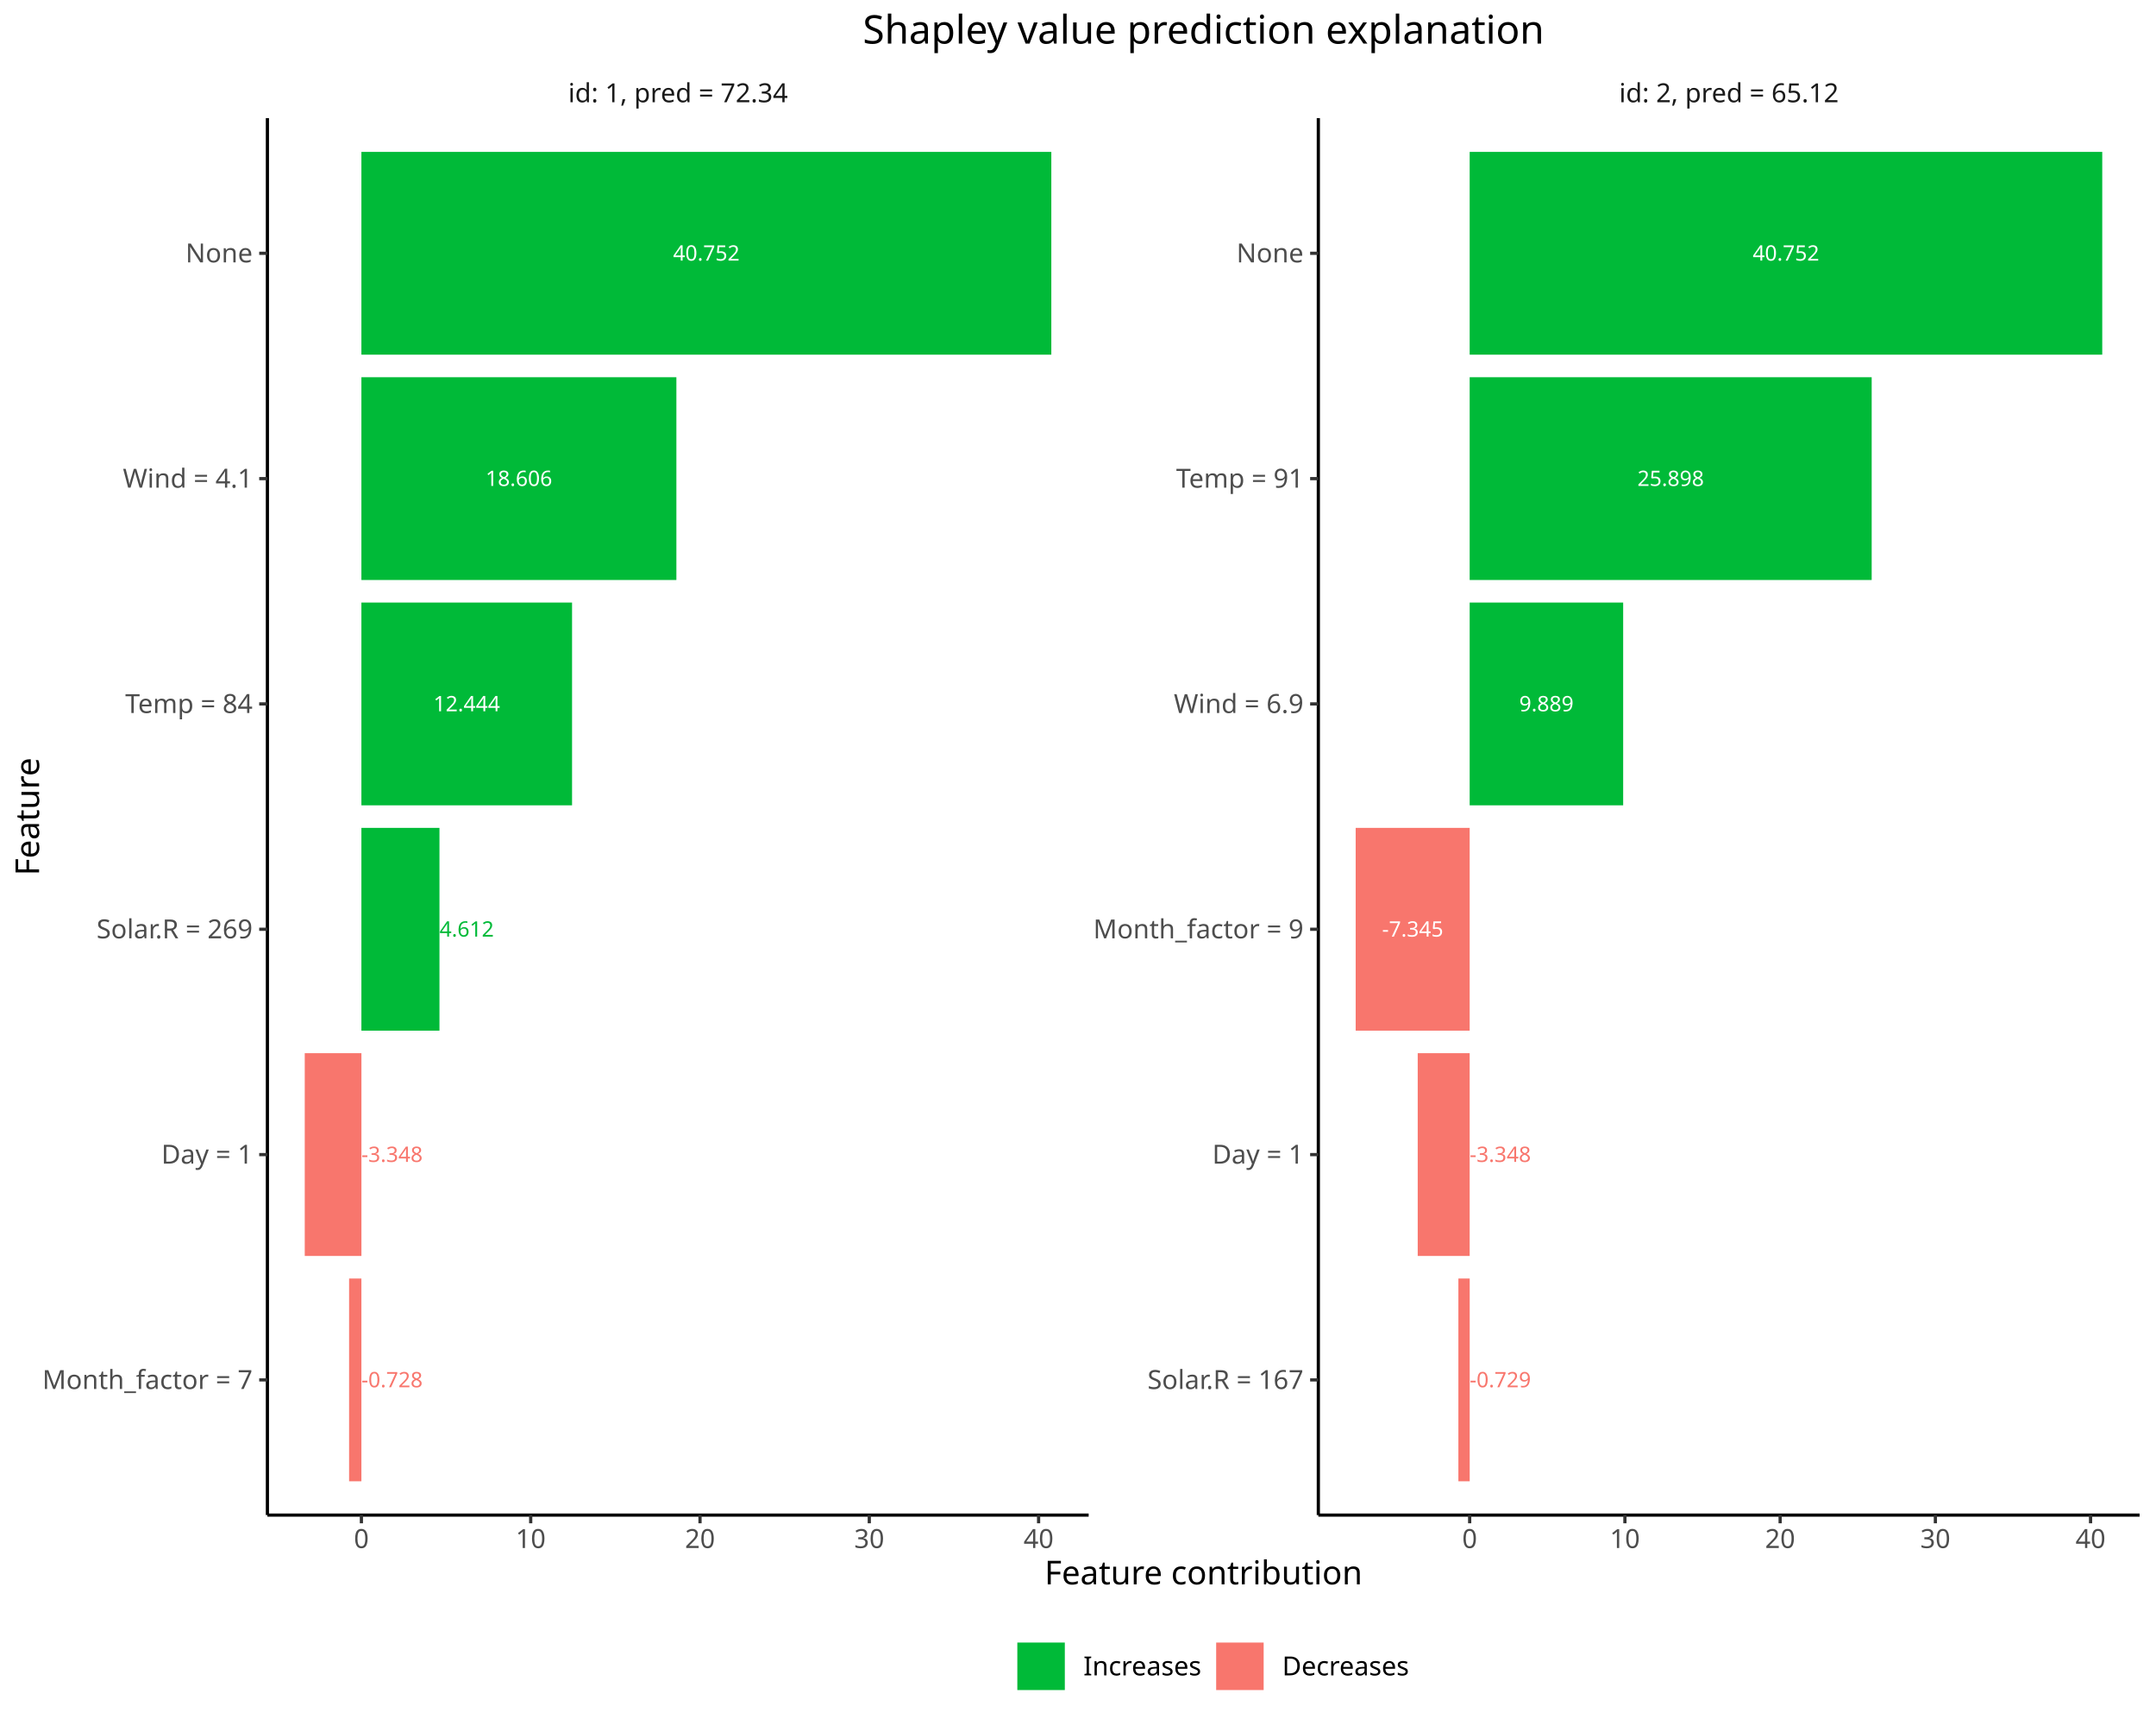
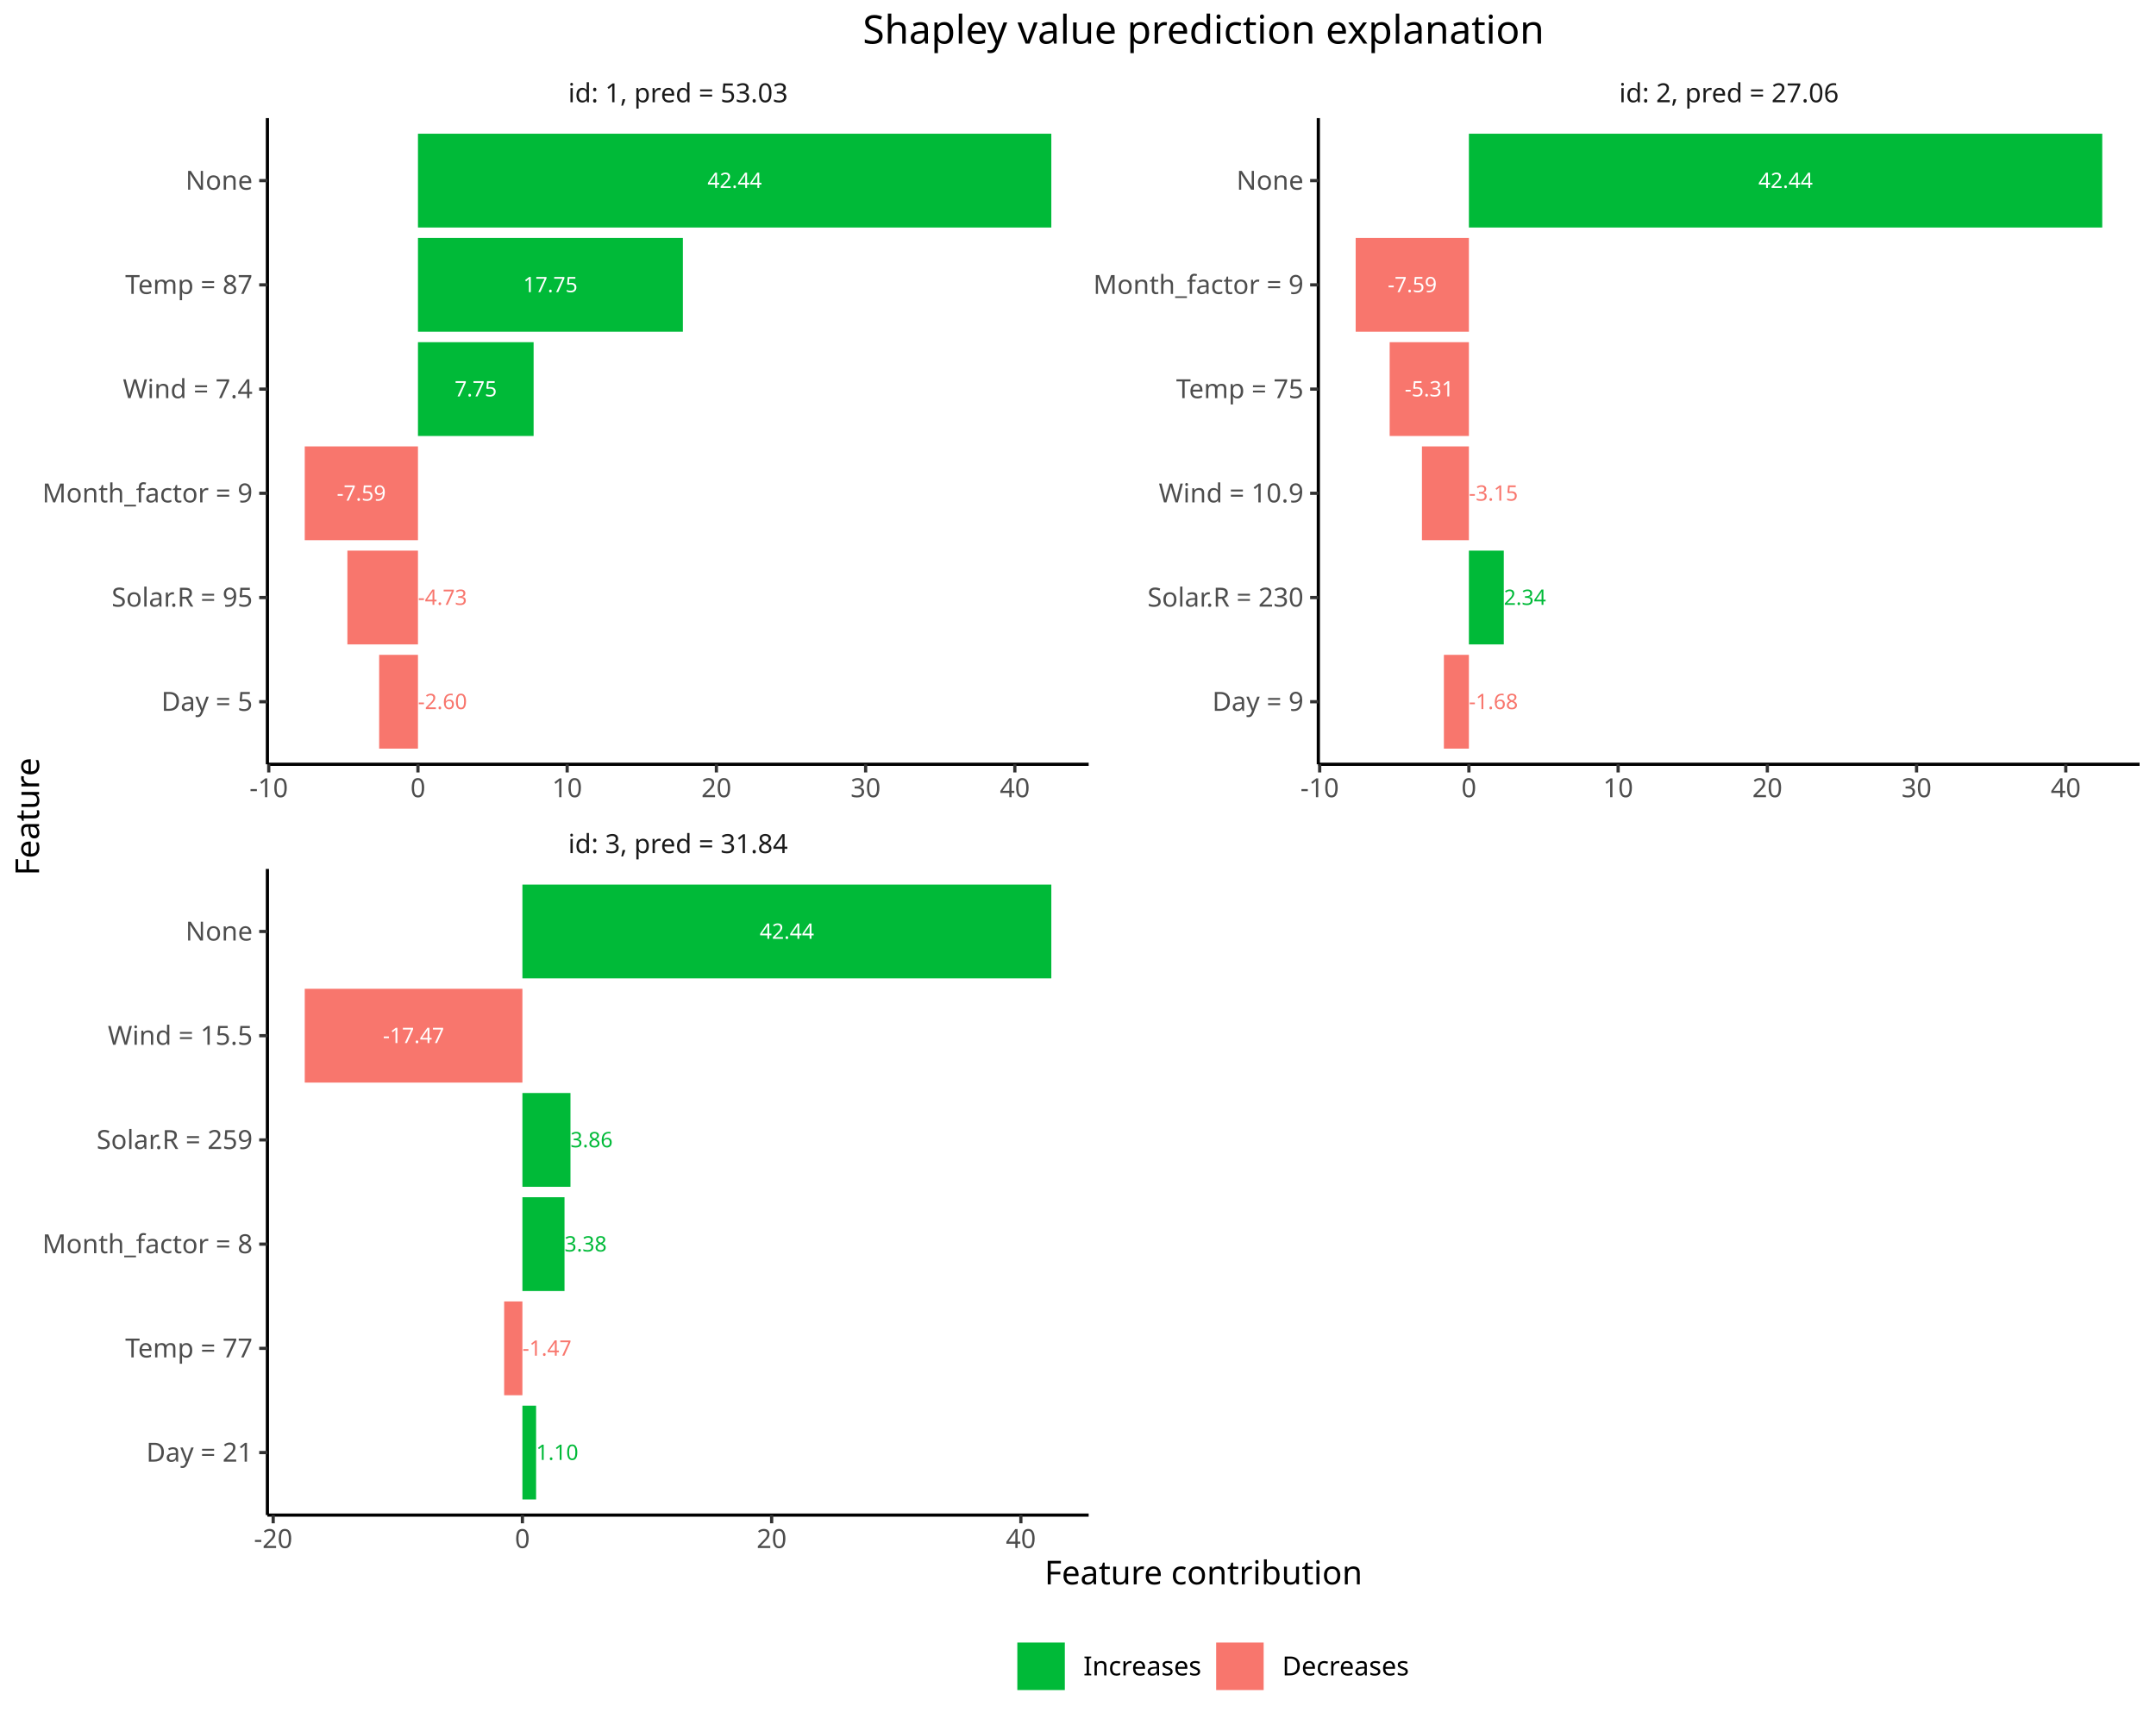
<svg xmlns="http://www.w3.org/2000/svg" class="svglite" data-engine-version="2.0" width="720.00pt" height="576.00pt" viewBox="0 0 720.00 576.00">
  <defs>
    <style type="text/css">
    .svglite line, .svglite polyline, .svglite polygon, .svglite path, .svglite rect, .svglite circle {
      fill: none;
      stroke: #000000;
      stroke-linecap: round;
      stroke-linejoin: round;
      stroke-miterlimit: 10.00;
    }
  </style>
  </defs>
  <rect width="100%" height="100%" style="stroke: none; fill: #FFFFFF;" />
  <defs>
    <clipPath id="cpMC4wMHw3MjAuMDB8MC4wMHw1NzYuMDA=">
      <rect x="0.00" y="0.00" width="720.00" height="576.00" />
    </clipPath>
  </defs>
  <g clip-path="url(#cpMC4wMHw3MjAuMDB8MC4wMHw1NzYuMDA=)">
    <rect x="0.00" y="0.00" width="720.00" height="576.00" style="stroke-width: 1.07; stroke: #FFFFFF; fill: #FFFFFF;" />
  </g>
  <defs>
-     <clipPath id="cpODkuMzB8MzYzLjU2fDM5LjQzfDUwNS45MQ==">
-       <rect x="89.30" y="39.43" width="274.26" height="466.48" />
-     </clipPath>
-   </defs>
-   <g clip-path="url(#cpODkuMzB8MzYzLjU2fDM5LjQzfDUwNS45MQ==)">
-     <rect x="89.30" y="39.43" width="274.26" height="466.48" style="stroke-width: 1.07; stroke: none; fill: #FFFFFF;" />
-     <rect x="120.69" y="50.72" width="230.40" height="67.71" style="stroke-width: 1.07; stroke: none; stroke-linecap: square; stroke-linejoin: miter; fill: #00BA38;" />
-     <rect x="116.58" y="426.91" width="4.11" height="67.71" style="stroke-width: 1.07; stroke: none; stroke-linecap: square; stroke-linejoin: miter; fill: #F8766D;" />
-     <rect x="101.77" y="351.67" width="18.93" height="67.71" style="stroke-width: 1.07; stroke: none; stroke-linecap: square; stroke-linejoin: miter; fill: #F8766D;" />
-     <rect x="120.69" y="276.44" width="26.07" height="67.71" style="stroke-width: 1.07; stroke: none; stroke-linecap: square; stroke-linejoin: miter; fill: #00BA38;" />
-     <rect x="120.69" y="201.20" width="70.35" height="67.71" style="stroke-width: 1.07; stroke: none; stroke-linecap: square; stroke-linejoin: miter; fill: #00BA38;" />
-     <rect x="120.69" y="125.96" width="105.19" height="67.71" style="stroke-width: 1.07; stroke: none; stroke-linecap: square; stroke-linejoin: miter; fill: #00BA38;" />
-     <text x="235.89" y="87.02" text-anchor="middle" style="font-size: 7.11px; fill: #FFFFFF; font-family: sans;" textLength="21.76px" lengthAdjust="spacingAndGlyphs">40.752</text>
-     <text x="120.69" y="463.22" style="font-size: 7.11px; fill: #F8766D; font-family: sans;" textLength="20.17px" lengthAdjust="spacingAndGlyphs">-0.728</text>
-     <text x="120.69" y="387.98" style="font-size: 7.11px; fill: #F8766D; font-family: sans;" textLength="20.17px" lengthAdjust="spacingAndGlyphs">-3.348</text>
-     <text x="146.77" y="312.74" style="font-size: 7.11px; fill: #00BA38; font-family: sans;" textLength="19.78px" lengthAdjust="spacingAndGlyphs"> 4.612</text>
-     <text x="155.87" y="237.50" text-anchor="middle" style="font-size: 7.11px; fill: #FFFFFF; font-family: sans;" textLength="21.76px" lengthAdjust="spacingAndGlyphs">12.444</text>
-     <text x="173.29" y="162.26" text-anchor="middle" style="font-size: 7.11px; fill: #FFFFFF; font-family: sans;" textLength="21.76px" lengthAdjust="spacingAndGlyphs">18.606</text>
-   </g>
-   <g clip-path="url(#cpMC4wMHw3MjAuMDB8MC4wMHw1NzYuMDA=)">
- </g>
-   <defs>
-     <clipPath id="cpNDQwLjI2fDcxNC41MnwzOS40M3w1MDUuOTE=">
-       <rect x="440.26" y="39.43" width="274.26" height="466.48" />
-     </clipPath>
-   </defs>
-   <g clip-path="url(#cpNDQwLjI2fDcxNC41MnwzOS40M3w1MDUuOTE=)">
-     <rect x="440.26" y="39.43" width="274.26" height="466.48" style="stroke-width: 1.07; stroke: none; fill: #FFFFFF;" />
-     <rect x="490.80" y="50.72" width="211.25" height="67.71" style="stroke-width: 1.07; stroke: none; stroke-linecap: square; stroke-linejoin: miter; fill: #00BA38;" />
-     <rect x="487.03" y="426.91" width="3.78" height="67.71" style="stroke-width: 1.07; stroke: none; stroke-linecap: square; stroke-linejoin: miter; fill: #F8766D;" />
-     <rect x="473.45" y="351.67" width="17.35" height="67.71" style="stroke-width: 1.07; stroke: none; stroke-linecap: square; stroke-linejoin: miter; fill: #F8766D;" />
-     <rect x="452.73" y="276.44" width="38.07" height="67.71" style="stroke-width: 1.07; stroke: none; stroke-linecap: square; stroke-linejoin: miter; fill: #F8766D;" />
-     <rect x="490.80" y="201.20" width="51.26" height="67.71" style="stroke-width: 1.07; stroke: none; stroke-linecap: square; stroke-linejoin: miter; fill: #00BA38;" />
-     <rect x="490.80" y="125.96" width="134.25" height="67.71" style="stroke-width: 1.07; stroke: none; stroke-linecap: square; stroke-linejoin: miter; fill: #00BA38;" />
-     <text x="596.43" y="87.02" text-anchor="middle" style="font-size: 7.11px; fill: #FFFFFF; font-family: sans;" textLength="21.76px" lengthAdjust="spacingAndGlyphs">40.752</text>
-     <text x="490.80" y="463.22" style="font-size: 7.11px; fill: #F8766D; font-family: sans;" textLength="20.17px" lengthAdjust="spacingAndGlyphs">-0.729</text>
-     <text x="490.80" y="387.98" style="font-size: 7.11px; fill: #F8766D; font-family: sans;" textLength="20.17px" lengthAdjust="spacingAndGlyphs">-3.348</text>
-     <text x="471.77" y="312.74" text-anchor="middle" style="font-size: 7.11px; fill: #FFFFFF; font-family: sans;" textLength="20.17px" lengthAdjust="spacingAndGlyphs">-7.345</text>
-     <text x="516.43" y="237.50" text-anchor="middle" style="font-size: 7.11px; fill: #FFFFFF; font-family: sans;" textLength="19.78px" lengthAdjust="spacingAndGlyphs"> 9.889</text>
-     <text x="557.93" y="162.26" text-anchor="middle" style="font-size: 7.11px; fill: #FFFFFF; font-family: sans;" textLength="21.76px" lengthAdjust="spacingAndGlyphs">25.898</text>
-   </g>
+     <clipPath id="cpODkuMzB8MzYzLjU2fDM5LjQzfDI1NS4yMA==">
+       <rect x="89.30" y="39.43" width="274.26" height="215.77" />
+     </clipPath>
+   </defs>
+   <g clip-path="url(#cpODkuMzB8MzYzLjU2fDM5LjQzfDI1NS4yMA==)">
+     <rect x="89.30" y="39.43" width="274.26" height="215.77" style="stroke-width: 1.07; stroke: none; fill: #FFFFFF;" />
+     <rect x="139.58" y="44.65" width="211.51" height="31.32" style="stroke-width: 1.07; stroke: none; stroke-linecap: square; stroke-linejoin: miter; fill: #00BA38;" />
+     <rect x="126.62" y="218.66" width="12.96" height="31.32" style="stroke-width: 1.07; stroke: none; stroke-linecap: square; stroke-linejoin: miter; fill: #F8766D;" />
+     <rect x="116.01" y="183.86" width="23.57" height="31.32" style="stroke-width: 1.07; stroke: none; stroke-linecap: square; stroke-linejoin: miter; fill: #F8766D;" />
+     <rect x="101.77" y="149.06" width="37.81" height="31.32" style="stroke-width: 1.07; stroke: none; stroke-linecap: square; stroke-linejoin: miter; fill: #F8766D;" />
+     <rect x="139.58" y="114.26" width="38.62" height="31.32" style="stroke-width: 1.07; stroke: none; stroke-linecap: square; stroke-linejoin: miter; fill: #00BA38;" />
+     <rect x="139.58" y="79.46" width="88.47" height="31.32" style="stroke-width: 1.07; stroke: none; stroke-linecap: square; stroke-linejoin: miter; fill: #00BA38;" />
+     <text x="245.34" y="62.76" text-anchor="middle" style="font-size: 7.11px; fill: #FFFFFF; font-family: sans;" textLength="17.80px" lengthAdjust="spacingAndGlyphs">42.44</text>
+     <text x="139.58" y="236.77" style="font-size: 7.11px; fill: #F8766D; font-family: sans;" textLength="16.21px" lengthAdjust="spacingAndGlyphs">-2.60</text>
+     <text x="139.58" y="201.97" style="font-size: 7.11px; fill: #F8766D; font-family: sans;" textLength="16.21px" lengthAdjust="spacingAndGlyphs">-4.73</text>
+     <text x="120.67" y="167.17" text-anchor="middle" style="font-size: 7.11px; fill: #FFFFFF; font-family: sans;" textLength="16.21px" lengthAdjust="spacingAndGlyphs">-7.59</text>
+     <text x="158.89" y="132.36" text-anchor="middle" style="font-size: 7.11px; fill: #FFFFFF; font-family: sans;" textLength="15.82px" lengthAdjust="spacingAndGlyphs"> 7.75</text>
+     <text x="183.81" y="97.56" text-anchor="middle" style="font-size: 7.11px; fill: #FFFFFF; font-family: sans;" textLength="17.80px" lengthAdjust="spacingAndGlyphs">17.75</text>
+   </g>
+   <g clip-path="url(#cpMC4wMHw3MjAuMDB8MC4wMHw1NzYuMDA=)">
+ </g>
+   <defs>
+     <clipPath id="cpODkuMzB8MzYzLjU2fDI5MC4xNXw1MDUuOTE=">
+       <rect x="89.30" y="290.15" width="274.26" height="215.77" />
+     </clipPath>
+   </defs>
+   <g clip-path="url(#cpODkuMzB8MzYzLjU2fDI5MC4xNXw1MDUuOTE=)">
+     <rect x="89.30" y="290.15" width="274.26" height="215.77" style="stroke-width: 1.07; stroke: none; fill: #FFFFFF;" />
+     <rect x="174.46" y="295.37" width="176.63" height="31.32" style="stroke-width: 1.07; stroke: none; stroke-linecap: square; stroke-linejoin: miter; fill: #00BA38;" />
+     <rect x="174.46" y="469.37" width="4.57" height="31.32" style="stroke-width: 1.07; stroke: none; stroke-linecap: square; stroke-linejoin: miter; fill: #00BA38;" />
+     <rect x="168.36" y="434.57" width="6.10" height="31.32" style="stroke-width: 1.07; stroke: none; stroke-linecap: square; stroke-linejoin: miter; fill: #F8766D;" />
+     <rect x="174.46" y="399.77" width="14.06" height="31.32" style="stroke-width: 1.07; stroke: none; stroke-linecap: square; stroke-linejoin: miter; fill: #00BA38;" />
+     <rect x="174.46" y="364.97" width="16.05" height="31.32" style="stroke-width: 1.07; stroke: none; stroke-linecap: square; stroke-linejoin: miter; fill: #00BA38;" />
+     <rect x="101.77" y="330.17" width="72.69" height="31.32" style="stroke-width: 1.07; stroke: none; stroke-linecap: square; stroke-linejoin: miter; fill: #F8766D;" />
+     <text x="262.78" y="313.47" text-anchor="middle" style="font-size: 7.11px; fill: #FFFFFF; font-family: sans;" textLength="19.78px" lengthAdjust="spacingAndGlyphs"> 42.44</text>
+     <text x="179.03" y="487.48" style="font-size: 7.11px; fill: #00BA38; font-family: sans;" textLength="17.80px" lengthAdjust="spacingAndGlyphs">  1.10</text>
+     <text x="174.46" y="452.68" style="font-size: 7.11px; fill: #F8766D; font-family: sans;" textLength="18.19px" lengthAdjust="spacingAndGlyphs"> -1.47</text>
+     <text x="188.52" y="417.88" style="font-size: 7.11px; fill: #00BA38; font-family: sans;" textLength="17.80px" lengthAdjust="spacingAndGlyphs">  3.38</text>
+     <text x="190.51" y="383.08" style="font-size: 7.11px; fill: #00BA38; font-family: sans;" textLength="17.80px" lengthAdjust="spacingAndGlyphs">  3.86</text>
+     <text x="138.11" y="348.28" text-anchor="middle" style="font-size: 7.11px; fill: #FFFFFF; font-family: sans;" textLength="20.17px" lengthAdjust="spacingAndGlyphs">-17.47</text>
+   </g>
+   <g clip-path="url(#cpMC4wMHw3MjAuMDB8MC4wMHw1NzYuMDA=)">
+ </g>
+   <defs>
+     <clipPath id="cpNDQwLjI2fDcxNC41MnwzOS40M3wyNTUuMjA=">
+       <rect x="440.26" y="39.43" width="274.26" height="215.77" />
+     </clipPath>
+   </defs>
+   <g clip-path="url(#cpNDQwLjI2fDcxNC41MnwzOS40M3wyNTUuMjA=)">
+     <rect x="440.26" y="39.43" width="274.26" height="215.77" style="stroke-width: 1.07; stroke: none; fill: #FFFFFF;" />
+     <rect x="490.54" y="44.65" width="211.51" height="31.32" style="stroke-width: 1.07; stroke: none; stroke-linecap: square; stroke-linejoin: miter; fill: #00BA38;" />
+     <rect x="482.19" y="218.66" width="8.35" height="31.32" style="stroke-width: 1.07; stroke: none; stroke-linecap: square; stroke-linejoin: miter; fill: #F8766D;" />
+     <rect x="490.54" y="183.86" width="11.65" height="31.32" style="stroke-width: 1.07; stroke: none; stroke-linecap: square; stroke-linejoin: miter; fill: #00BA38;" />
+     <rect x="474.86" y="149.06" width="15.68" height="31.32" style="stroke-width: 1.07; stroke: none; stroke-linecap: square; stroke-linejoin: miter; fill: #F8766D;" />
+     <rect x="464.08" y="114.26" width="26.46" height="31.32" style="stroke-width: 1.07; stroke: none; stroke-linecap: square; stroke-linejoin: miter; fill: #F8766D;" />
+     <rect x="452.73" y="79.46" width="37.81" height="31.32" style="stroke-width: 1.07; stroke: none; stroke-linecap: square; stroke-linejoin: miter; fill: #F8766D;" />
+     <text x="596.30" y="62.76" text-anchor="middle" style="font-size: 7.11px; fill: #FFFFFF; font-family: sans;" textLength="17.80px" lengthAdjust="spacingAndGlyphs">42.44</text>
+     <text x="490.54" y="236.77" style="font-size: 7.11px; fill: #F8766D; font-family: sans;" textLength="16.21px" lengthAdjust="spacingAndGlyphs">-1.68</text>
+     <text x="502.20" y="201.97" style="font-size: 7.11px; fill: #00BA38; font-family: sans;" textLength="15.82px" lengthAdjust="spacingAndGlyphs"> 2.34</text>
+     <text x="490.54" y="167.17" style="font-size: 7.11px; fill: #F8766D; font-family: sans;" textLength="16.21px" lengthAdjust="spacingAndGlyphs">-3.15</text>
+     <text x="477.31" y="132.36" text-anchor="middle" style="font-size: 7.11px; fill: #FFFFFF; font-family: sans;" textLength="16.21px" lengthAdjust="spacingAndGlyphs">-5.31</text>
+     <text x="471.64" y="97.56" text-anchor="middle" style="font-size: 7.11px; fill: #FFFFFF; font-family: sans;" textLength="16.21px" lengthAdjust="spacingAndGlyphs">-7.59</text>
+   </g>
+   <g clip-path="url(#cpMC4wMHw3MjAuMDB8MC4wMHw1NzYuMDA=)">
+ </g>
+   <defs>
+     <clipPath id="cpNDQwLjI2fDcxNC41MnwyOTAuMTV8NTA1Ljkx">
+       <rect x="440.26" y="290.15" width="274.26" height="215.77" />
+     </clipPath>
+   </defs>
+   <g clip-path="url(#cpNDQwLjI2fDcxNC41MnwyOTAuMTV8NTA1Ljkx)">
+ </g>
+   <g clip-path="url(#cpMC4wMHw3MjAuMDB8MC4wMHw1NzYuMDA=)">
+ </g>
+   <defs>
+     <clipPath id="cpODkuMzB8MzYzLjU2fDI3My41MHwyOTAuMTU=">
+       <rect x="89.30" y="273.50" width="274.26" height="16.65" />
+     </clipPath>
+   </defs>
+   <g clip-path="url(#cpODkuMzB8MzYzLjU2fDI3My41MHwyOTAuMTU=)">
+     <rect x="89.30" y="273.50" width="274.26" height="16.65" style="stroke-width: 2.13; stroke: #FFFFFF; fill: #FFFFFF;" />
+     <text x="226.43" y="284.85" text-anchor="middle" style="font-size: 8.80px; fill: #1A1A1A; font-family: sans;" textLength="71.19px" lengthAdjust="spacingAndGlyphs">id: 3, pred = 31.84</text>
+   </g>
+   <g clip-path="url(#cpMC4wMHw3MjAuMDB8MC4wMHw1NzYuMDA=)">
+ </g>
+   <defs>
+     <clipPath id="cpNDQwLjI2fDcxNC41MnwyNzMuNTB8MjkwLjE1">
+       <rect x="440.26" y="273.50" width="274.26" height="16.65" />
+     </clipPath>
+   </defs>
+   <g clip-path="url(#cpNDQwLjI2fDcxNC41MnwyNzMuNTB8MjkwLjE1)">
+ </g>
  <g clip-path="url(#cpMC4wMHw3MjAuMDB8MC4wMHw1NzYuMDA=)">
</g>
  <defs>
    <clipPath id="cpODkuMzB8MzYzLjU2fDIyLjc4fDM5LjQz">
      <rect x="89.30" y="22.78" width="274.26" height="16.65" />
    </clipPath>
  </defs>
  <g clip-path="url(#cpODkuMzB8MzYzLjU2fDIyLjc4fDM5LjQz)">
    <rect x="89.30" y="22.78" width="274.26" height="16.65" style="stroke-width: 2.13; stroke: #FFFFFF; fill: #FFFFFF;" />
-     <text x="226.43" y="34.14" text-anchor="middle" style="font-size: 8.80px; fill: #1A1A1A; font-family: sans;" textLength="71.19px" lengthAdjust="spacingAndGlyphs">id: 1, pred = 72.34</text>
+     <text x="226.43" y="34.14" text-anchor="middle" style="font-size: 8.80px; fill: #1A1A1A; font-family: sans;" textLength="71.19px" lengthAdjust="spacingAndGlyphs">id: 1, pred = 53.03</text>
  </g>
  <g clip-path="url(#cpMC4wMHw3MjAuMDB8MC4wMHw1NzYuMDA=)">
</g>
  <defs>
    <clipPath id="cpNDQwLjI2fDcxNC41MnwyMi43OHwzOS40Mw==">
      <rect x="440.26" y="22.78" width="274.26" height="16.65" />
    </clipPath>
  </defs>
  <g clip-path="url(#cpNDQwLjI2fDcxNC41MnwyMi43OHwzOS40Mw==)">
    <rect x="440.26" y="22.78" width="274.26" height="16.65" style="stroke-width: 2.13; stroke: #FFFFFF; fill: #FFFFFF;" />
-     <text x="577.39" y="34.14" text-anchor="middle" style="font-size: 8.80px; fill: #1A1A1A; font-family: sans;" textLength="71.19px" lengthAdjust="spacingAndGlyphs">id: 2, pred = 65.12</text>
+     <text x="577.39" y="34.14" text-anchor="middle" style="font-size: 8.80px; fill: #1A1A1A; font-family: sans;" textLength="71.19px" lengthAdjust="spacingAndGlyphs">id: 2, pred = 27.06</text>
  </g>
  <g clip-path="url(#cpMC4wMHw3MjAuMDB8MC4wMHw1NzYuMDA=)">
    <polyline points="89.30,505.91 363.56,505.91 " style="stroke-width: 1.07; stroke-linecap: butt;" />
-     <polyline points="120.69,508.65 120.69,505.91 " style="stroke-width: 1.07; stroke: #333333; stroke-linecap: butt;" />
-     <polyline points="177.23,508.65 177.23,505.91 " style="stroke-width: 1.07; stroke: #333333; stroke-linecap: butt;" />
-     <polyline points="233.77,508.65 233.77,505.91 " style="stroke-width: 1.07; stroke: #333333; stroke-linecap: butt;" />
-     <polyline points="290.30,508.65 290.30,505.91 " style="stroke-width: 1.07; stroke: #333333; stroke-linecap: butt;" />
-     <polyline points="346.84,508.65 346.84,505.91 " style="stroke-width: 1.07; stroke: #333333; stroke-linecap: butt;" />
-     <text x="120.69" y="516.90" text-anchor="middle" style="font-size: 8.80px; fill: #4D4D4D; font-family: sans;" textLength="4.89px" lengthAdjust="spacingAndGlyphs">0</text>
-     <text x="177.23" y="516.90" text-anchor="middle" style="font-size: 8.80px; fill: #4D4D4D; font-family: sans;" textLength="9.79px" lengthAdjust="spacingAndGlyphs">10</text>
-     <text x="233.77" y="516.90" text-anchor="middle" style="font-size: 8.80px; fill: #4D4D4D; font-family: sans;" textLength="9.79px" lengthAdjust="spacingAndGlyphs">20</text>
-     <text x="290.30" y="516.90" text-anchor="middle" style="font-size: 8.80px; fill: #4D4D4D; font-family: sans;" textLength="9.79px" lengthAdjust="spacingAndGlyphs">30</text>
-     <text x="346.84" y="516.90" text-anchor="middle" style="font-size: 8.80px; fill: #4D4D4D; font-family: sans;" textLength="9.79px" lengthAdjust="spacingAndGlyphs">40</text>
-     <polyline points="440.26,505.91 714.52,505.91 " style="stroke-width: 1.07; stroke-linecap: butt;" />
-     <polyline points="490.80,508.65 490.80,505.91 " style="stroke-width: 1.07; stroke: #333333; stroke-linecap: butt;" />
-     <polyline points="542.64,508.65 542.64,505.91 " style="stroke-width: 1.07; stroke: #333333; stroke-linecap: butt;" />
-     <polyline points="594.48,508.65 594.48,505.91 " style="stroke-width: 1.07; stroke: #333333; stroke-linecap: butt;" />
-     <polyline points="646.32,508.65 646.32,505.91 " style="stroke-width: 1.07; stroke: #333333; stroke-linecap: butt;" />
-     <polyline points="698.15,508.65 698.15,505.91 " style="stroke-width: 1.07; stroke: #333333; stroke-linecap: butt;" />
-     <text x="490.80" y="516.90" text-anchor="middle" style="font-size: 8.80px; fill: #4D4D4D; font-family: sans;" textLength="4.89px" lengthAdjust="spacingAndGlyphs">0</text>
-     <text x="542.64" y="516.90" text-anchor="middle" style="font-size: 8.80px; fill: #4D4D4D; font-family: sans;" textLength="9.79px" lengthAdjust="spacingAndGlyphs">10</text>
-     <text x="594.48" y="516.90" text-anchor="middle" style="font-size: 8.80px; fill: #4D4D4D; font-family: sans;" textLength="9.79px" lengthAdjust="spacingAndGlyphs">20</text>
-     <text x="646.32" y="516.90" text-anchor="middle" style="font-size: 8.80px; fill: #4D4D4D; font-family: sans;" textLength="9.79px" lengthAdjust="spacingAndGlyphs">30</text>
-     <text x="698.15" y="516.90" text-anchor="middle" style="font-size: 8.80px; fill: #4D4D4D; font-family: sans;" textLength="9.79px" lengthAdjust="spacingAndGlyphs">40</text>
-     <polyline points="440.26,505.91 440.26,39.43 " style="stroke-width: 1.07; stroke-linecap: butt;" />
-     <text x="435.33" y="463.80" text-anchor="end" style="font-size: 8.80px; fill: #4D4D4D; font-family: sans;" textLength="54.06px" lengthAdjust="spacingAndGlyphs">Solar.R = 167</text>
-     <text x="435.33" y="388.56" text-anchor="end" style="font-size: 8.80px; fill: #4D4D4D; font-family: sans;" textLength="30.58px" lengthAdjust="spacingAndGlyphs">Day = 1</text>
-     <text x="435.33" y="313.32" text-anchor="end" style="font-size: 8.80px; fill: #4D4D4D; font-family: sans;" textLength="66.30px" lengthAdjust="spacingAndGlyphs">Month_factor = 9</text>
-     <text x="435.33" y="238.08" text-anchor="end" style="font-size: 8.80px; fill: #4D4D4D; font-family: sans;" textLength="42.31px" lengthAdjust="spacingAndGlyphs">Wind = 6.9</text>
-     <text x="435.33" y="162.84" text-anchor="end" style="font-size: 8.80px; fill: #4D4D4D; font-family: sans;" textLength="42.32px" lengthAdjust="spacingAndGlyphs">Temp = 91</text>
-     <text x="435.33" y="87.61" text-anchor="end" style="font-size: 8.80px; fill: #4D4D4D; font-family: sans;" textLength="21.04px" lengthAdjust="spacingAndGlyphs">None</text>
-     <polyline points="437.52,460.77 440.26,460.77 " style="stroke-width: 1.07; stroke: #333333; stroke-linecap: butt;" />
-     <polyline points="437.52,385.53 440.26,385.53 " style="stroke-width: 1.07; stroke: #333333; stroke-linecap: butt;" />
-     <polyline points="437.52,310.29 440.26,310.29 " style="stroke-width: 1.07; stroke: #333333; stroke-linecap: butt;" />
-     <polyline points="437.52,235.05 440.26,235.05 " style="stroke-width: 1.07; stroke: #333333; stroke-linecap: butt;" />
-     <polyline points="437.52,159.82 440.26,159.82 " style="stroke-width: 1.07; stroke: #333333; stroke-linecap: butt;" />
-     <polyline points="437.52,84.58 440.26,84.58 " style="stroke-width: 1.07; stroke: #333333; stroke-linecap: butt;" />
-     <polyline points="89.30,505.91 89.30,39.43 " style="stroke-width: 1.07; stroke-linecap: butt;" />
-     <text x="84.37" y="463.80" text-anchor="end" style="font-size: 8.80px; fill: #4D4D4D; font-family: sans;" textLength="66.30px" lengthAdjust="spacingAndGlyphs">Month_factor = 7</text>
-     <text x="84.37" y="388.56" text-anchor="end" style="font-size: 8.80px; fill: #4D4D4D; font-family: sans;" textLength="30.58px" lengthAdjust="spacingAndGlyphs">Day = 1</text>
-     <text x="84.37" y="313.32" text-anchor="end" style="font-size: 8.80px; fill: #4D4D4D; font-family: sans;" textLength="54.06px" lengthAdjust="spacingAndGlyphs">Solar.R = 269</text>
-     <text x="84.37" y="238.08" text-anchor="end" style="font-size: 8.80px; fill: #4D4D4D; font-family: sans;" textLength="42.32px" lengthAdjust="spacingAndGlyphs">Temp = 84</text>
-     <text x="84.37" y="162.84" text-anchor="end" style="font-size: 8.80px; fill: #4D4D4D; font-family: sans;" textLength="42.31px" lengthAdjust="spacingAndGlyphs">Wind = 4.1</text>
-     <text x="84.37" y="87.61" text-anchor="end" style="font-size: 8.80px; fill: #4D4D4D; font-family: sans;" textLength="21.04px" lengthAdjust="spacingAndGlyphs">None</text>
-     <polyline points="86.56,460.77 89.30,460.77 " style="stroke-width: 1.07; stroke: #333333; stroke-linecap: butt;" />
-     <polyline points="86.56,385.53 89.30,385.53 " style="stroke-width: 1.07; stroke: #333333; stroke-linecap: butt;" />
-     <polyline points="86.56,310.29 89.30,310.29 " style="stroke-width: 1.07; stroke: #333333; stroke-linecap: butt;" />
-     <polyline points="86.56,235.05 89.30,235.05 " style="stroke-width: 1.07; stroke: #333333; stroke-linecap: butt;" />
-     <polyline points="86.56,159.82 89.30,159.82 " style="stroke-width: 1.07; stroke: #333333; stroke-linecap: butt;" />
-     <polyline points="86.56,84.58 89.30,84.58 " style="stroke-width: 1.07; stroke: #333333; stroke-linecap: butt;" />
+     <polyline points="91.23,508.65 91.23,505.91 " style="stroke-width: 1.07; stroke: #333333; stroke-linecap: butt;" />
+     <polyline points="174.46,508.65 174.46,505.91 " style="stroke-width: 1.07; stroke: #333333; stroke-linecap: butt;" />
+     <polyline points="257.69,508.65 257.69,505.91 " style="stroke-width: 1.07; stroke: #333333; stroke-linecap: butt;" />
+     <polyline points="340.92,508.65 340.92,505.91 " style="stroke-width: 1.07; stroke: #333333; stroke-linecap: butt;" />
+     <text x="91.23" y="516.90" text-anchor="middle" style="font-size: 8.80px; fill: #4D4D4D; font-family: sans;" textLength="12.72px" lengthAdjust="spacingAndGlyphs">-20</text>
+     <text x="174.46" y="516.90" text-anchor="middle" style="font-size: 8.80px; fill: #4D4D4D; font-family: sans;" textLength="4.89px" lengthAdjust="spacingAndGlyphs">0</text>
+     <text x="257.69" y="516.90" text-anchor="middle" style="font-size: 8.80px; fill: #4D4D4D; font-family: sans;" textLength="9.79px" lengthAdjust="spacingAndGlyphs">20</text>
+     <text x="340.92" y="516.90" text-anchor="middle" style="font-size: 8.80px; fill: #4D4D4D; font-family: sans;" textLength="9.79px" lengthAdjust="spacingAndGlyphs">40</text>
+     <polyline points="89.30,255.20 363.56,255.20 " style="stroke-width: 1.07; stroke-linecap: butt;" />
+     <polyline points="89.75,257.94 89.75,255.20 " style="stroke-width: 1.07; stroke: #333333; stroke-linecap: butt;" />
+     <polyline points="139.58,257.94 139.58,255.20 " style="stroke-width: 1.07; stroke: #333333; stroke-linecap: butt;" />
+     <polyline points="189.41,257.94 189.41,255.20 " style="stroke-width: 1.07; stroke: #333333; stroke-linecap: butt;" />
+     <polyline points="239.24,257.94 239.24,255.20 " style="stroke-width: 1.07; stroke: #333333; stroke-linecap: butt;" />
+     <polyline points="289.08,257.94 289.08,255.20 " style="stroke-width: 1.07; stroke: #333333; stroke-linecap: butt;" />
+     <polyline points="338.91,257.94 338.91,255.20 " style="stroke-width: 1.07; stroke: #333333; stroke-linecap: butt;" />
+     <text x="89.75" y="266.19" text-anchor="middle" style="font-size: 8.80px; fill: #4D4D4D; font-family: sans;" textLength="12.72px" lengthAdjust="spacingAndGlyphs">-10</text>
+     <text x="139.58" y="266.19" text-anchor="middle" style="font-size: 8.80px; fill: #4D4D4D; font-family: sans;" textLength="4.89px" lengthAdjust="spacingAndGlyphs">0</text>
+     <text x="189.41" y="266.19" text-anchor="middle" style="font-size: 8.80px; fill: #4D4D4D; font-family: sans;" textLength="9.79px" lengthAdjust="spacingAndGlyphs">10</text>
+     <text x="239.24" y="266.19" text-anchor="middle" style="font-size: 8.80px; fill: #4D4D4D; font-family: sans;" textLength="9.79px" lengthAdjust="spacingAndGlyphs">20</text>
+     <text x="289.08" y="266.19" text-anchor="middle" style="font-size: 8.80px; fill: #4D4D4D; font-family: sans;" textLength="9.79px" lengthAdjust="spacingAndGlyphs">30</text>
+     <text x="338.91" y="266.19" text-anchor="middle" style="font-size: 8.80px; fill: #4D4D4D; font-family: sans;" textLength="9.79px" lengthAdjust="spacingAndGlyphs">40</text>
+     <polyline points="440.26,255.20 714.52,255.20 " style="stroke-width: 1.07; stroke-linecap: butt;" />
+     <polyline points="440.71,257.94 440.71,255.20 " style="stroke-width: 1.07; stroke: #333333; stroke-linecap: butt;" />
+     <polyline points="490.54,257.94 490.54,255.20 " style="stroke-width: 1.07; stroke: #333333; stroke-linecap: butt;" />
+     <polyline points="540.38,257.94 540.38,255.20 " style="stroke-width: 1.07; stroke: #333333; stroke-linecap: butt;" />
+     <polyline points="590.21,257.94 590.21,255.20 " style="stroke-width: 1.07; stroke: #333333; stroke-linecap: butt;" />
+     <polyline points="640.04,257.94 640.04,255.20 " style="stroke-width: 1.07; stroke: #333333; stroke-linecap: butt;" />
+     <polyline points="689.87,257.94 689.87,255.20 " style="stroke-width: 1.07; stroke: #333333; stroke-linecap: butt;" />
+     <text x="440.71" y="266.19" text-anchor="middle" style="font-size: 8.80px; fill: #4D4D4D; font-family: sans;" textLength="12.72px" lengthAdjust="spacingAndGlyphs">-10</text>
+     <text x="490.54" y="266.19" text-anchor="middle" style="font-size: 8.80px; fill: #4D4D4D; font-family: sans;" textLength="4.89px" lengthAdjust="spacingAndGlyphs">0</text>
+     <text x="540.38" y="266.19" text-anchor="middle" style="font-size: 8.80px; fill: #4D4D4D; font-family: sans;" textLength="9.79px" lengthAdjust="spacingAndGlyphs">10</text>
+     <text x="590.21" y="266.19" text-anchor="middle" style="font-size: 8.80px; fill: #4D4D4D; font-family: sans;" textLength="9.79px" lengthAdjust="spacingAndGlyphs">20</text>
+     <text x="640.04" y="266.19" text-anchor="middle" style="font-size: 8.80px; fill: #4D4D4D; font-family: sans;" textLength="9.79px" lengthAdjust="spacingAndGlyphs">30</text>
+     <text x="689.87" y="266.19" text-anchor="middle" style="font-size: 8.80px; fill: #4D4D4D; font-family: sans;" textLength="9.79px" lengthAdjust="spacingAndGlyphs">40</text>
+     <polyline points="440.26,255.20 440.26,39.43 " style="stroke-width: 1.07; stroke-linecap: butt;" />
+     <text x="435.33" y="237.35" text-anchor="end" style="font-size: 8.80px; fill: #4D4D4D; font-family: sans;" textLength="33.03px" lengthAdjust="spacingAndGlyphs">Day =  9</text>
+     <text x="435.33" y="202.55" text-anchor="end" style="font-size: 8.80px; fill: #4D4D4D; font-family: sans;" textLength="54.06px" lengthAdjust="spacingAndGlyphs">Solar.R = 230</text>
+     <text x="435.33" y="167.75" text-anchor="end" style="font-size: 8.80px; fill: #4D4D4D; font-family: sans;" textLength="47.21px" lengthAdjust="spacingAndGlyphs">Wind = 10.9</text>
+     <text x="435.33" y="132.95" text-anchor="end" style="font-size: 8.80px; fill: #4D4D4D; font-family: sans;" textLength="42.32px" lengthAdjust="spacingAndGlyphs">Temp = 75</text>
+     <text x="435.33" y="98.14" text-anchor="end" style="font-size: 8.80px; fill: #4D4D4D; font-family: sans;" textLength="66.30px" lengthAdjust="spacingAndGlyphs">Month_factor = 9</text>
+     <text x="435.33" y="63.34" text-anchor="end" style="font-size: 8.80px; fill: #4D4D4D; font-family: sans;" textLength="21.04px" lengthAdjust="spacingAndGlyphs">None</text>
+     <polyline points="437.52,234.32 440.26,234.32 " style="stroke-width: 1.07; stroke: #333333; stroke-linecap: butt;" />
+     <polyline points="437.52,199.52 440.26,199.52 " style="stroke-width: 1.07; stroke: #333333; stroke-linecap: butt;" />
+     <polyline points="437.52,164.72 440.26,164.72 " style="stroke-width: 1.07; stroke: #333333; stroke-linecap: butt;" />
+     <polyline points="437.52,129.92 440.26,129.92 " style="stroke-width: 1.07; stroke: #333333; stroke-linecap: butt;" />
+     <polyline points="437.52,95.12 440.26,95.12 " style="stroke-width: 1.07; stroke: #333333; stroke-linecap: butt;" />
+     <polyline points="437.52,60.31 440.26,60.31 " style="stroke-width: 1.07; stroke: #333333; stroke-linecap: butt;" />
+     <polyline points="89.30,255.20 89.30,39.43 " style="stroke-width: 1.07; stroke-linecap: butt;" />
+     <text x="84.37" y="237.35" text-anchor="end" style="font-size: 8.80px; fill: #4D4D4D; font-family: sans;" textLength="33.03px" lengthAdjust="spacingAndGlyphs">Day =  5</text>
+     <text x="84.37" y="202.55" text-anchor="end" style="font-size: 8.80px; fill: #4D4D4D; font-family: sans;" textLength="51.61px" lengthAdjust="spacingAndGlyphs">Solar.R =  95</text>
+     <text x="84.37" y="167.75" text-anchor="end" style="font-size: 8.80px; fill: #4D4D4D; font-family: sans;" textLength="66.30px" lengthAdjust="spacingAndGlyphs">Month_factor = 9</text>
+     <text x="84.37" y="132.95" text-anchor="end" style="font-size: 8.80px; fill: #4D4D4D; font-family: sans;" textLength="44.76px" lengthAdjust="spacingAndGlyphs">Wind =  7.4</text>
+     <text x="84.37" y="98.14" text-anchor="end" style="font-size: 8.80px; fill: #4D4D4D; font-family: sans;" textLength="42.32px" lengthAdjust="spacingAndGlyphs">Temp = 87</text>
+     <text x="84.37" y="63.34" text-anchor="end" style="font-size: 8.80px; fill: #4D4D4D; font-family: sans;" textLength="21.04px" lengthAdjust="spacingAndGlyphs">None</text>
+     <polyline points="86.56,234.32 89.30,234.32 " style="stroke-width: 1.07; stroke: #333333; stroke-linecap: butt;" />
+     <polyline points="86.56,199.52 89.30,199.52 " style="stroke-width: 1.07; stroke: #333333; stroke-linecap: butt;" />
+     <polyline points="86.56,164.72 89.30,164.72 " style="stroke-width: 1.07; stroke: #333333; stroke-linecap: butt;" />
+     <polyline points="86.56,129.92 89.30,129.92 " style="stroke-width: 1.07; stroke: #333333; stroke-linecap: butt;" />
+     <polyline points="86.56,95.12 89.30,95.12 " style="stroke-width: 1.07; stroke: #333333; stroke-linecap: butt;" />
+     <polyline points="86.56,60.31 89.30,60.31 " style="stroke-width: 1.07; stroke: #333333; stroke-linecap: butt;" />
+     <polyline points="89.30,505.91 89.30,290.15 " style="stroke-width: 1.07; stroke-linecap: butt;" />
+     <text x="84.37" y="488.06" text-anchor="end" style="font-size: 8.80px; fill: #4D4D4D; font-family: sans;" textLength="35.48px" lengthAdjust="spacingAndGlyphs">Day = 21</text>
+     <text x="84.37" y="453.26" text-anchor="end" style="font-size: 8.80px; fill: #4D4D4D; font-family: sans;" textLength="42.32px" lengthAdjust="spacingAndGlyphs">Temp = 77</text>
+     <text x="84.37" y="418.46" text-anchor="end" style="font-size: 8.80px; fill: #4D4D4D; font-family: sans;" textLength="66.30px" lengthAdjust="spacingAndGlyphs">Month_factor = 8</text>
+     <text x="84.37" y="383.66" text-anchor="end" style="font-size: 8.80px; fill: #4D4D4D; font-family: sans;" textLength="54.06px" lengthAdjust="spacingAndGlyphs">Solar.R = 259</text>
+     <text x="84.37" y="348.86" text-anchor="end" style="font-size: 8.80px; fill: #4D4D4D; font-family: sans;" textLength="47.21px" lengthAdjust="spacingAndGlyphs">Wind = 15.5</text>
+     <text x="84.37" y="314.06" text-anchor="end" style="font-size: 8.80px; fill: #4D4D4D; font-family: sans;" textLength="21.04px" lengthAdjust="spacingAndGlyphs">None</text>
+     <polyline points="86.56,485.03 89.30,485.03 " style="stroke-width: 1.07; stroke: #333333; stroke-linecap: butt;" />
+     <polyline points="86.56,450.23 89.30,450.23 " style="stroke-width: 1.07; stroke: #333333; stroke-linecap: butt;" />
+     <polyline points="86.56,415.43 89.30,415.43 " style="stroke-width: 1.07; stroke: #333333; stroke-linecap: butt;" />
+     <polyline points="86.56,380.63 89.30,380.63 " style="stroke-width: 1.07; stroke: #333333; stroke-linecap: butt;" />
+     <polyline points="86.56,345.83 89.30,345.83 " style="stroke-width: 1.07; stroke: #333333; stroke-linecap: butt;" />
+     <polyline points="86.56,311.03 89.30,311.03 " style="stroke-width: 1.07; stroke: #333333; stroke-linecap: butt;" />
    <text x="401.91" y="529.04" text-anchor="middle" style="font-size: 11.00px; font-family: sans;" textLength="97.84px" lengthAdjust="spacingAndGlyphs">Feature contribution</text>
    <text transform="translate(13.05,272.67) rotate(-90)" text-anchor="middle" style="font-size: 11.00px; font-family: sans;" textLength="37.91px" lengthAdjust="spacingAndGlyphs">Feature</text>
    <rect x="328.07" y="542.28" width="147.68" height="28.24" style="stroke-width: 1.07; stroke: none; fill: #FFFFFF;" />
    <rect x="339.74" y="548.47" width="15.86" height="15.86" style="stroke-width: 1.07; stroke: none; stroke-linecap: square; stroke-linejoin: miter; fill: #00BA38;" />
    <rect x="406.14" y="548.47" width="15.86" height="15.86" style="stroke-width: 1.07; stroke: none; stroke-linecap: square; stroke-linejoin: miter; fill: #F8766D;" />
    <text x="361.79" y="559.43" style="font-size: 8.80px; font-family: sans;" textLength="38.16px" lengthAdjust="spacingAndGlyphs">Increases</text>
    <text x="428.19" y="559.43" style="font-size: 8.80px; font-family: sans;" textLength="42.08px" lengthAdjust="spacingAndGlyphs">Decreases</text>
    <text x="401.91" y="14.56" text-anchor="middle" style="font-size: 13.20px; font-family: sans;" textLength="215.04px" lengthAdjust="spacingAndGlyphs">Shapley value prediction explanation</text>
  </g>
</svg>
